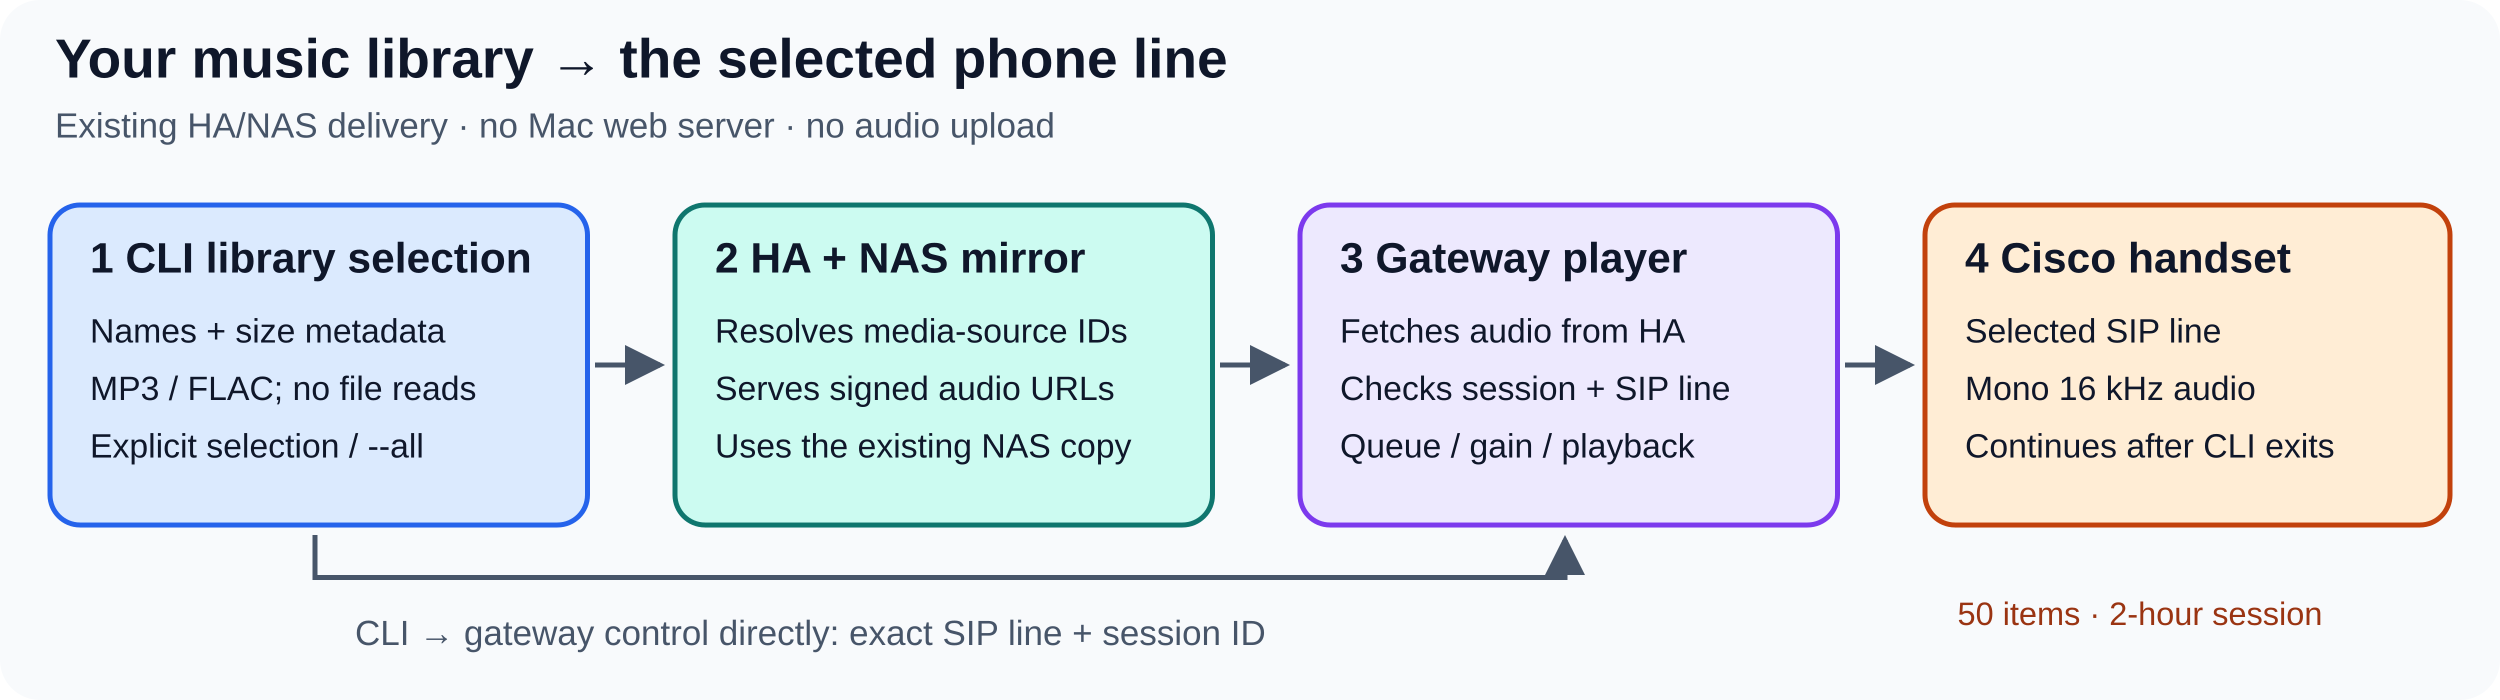
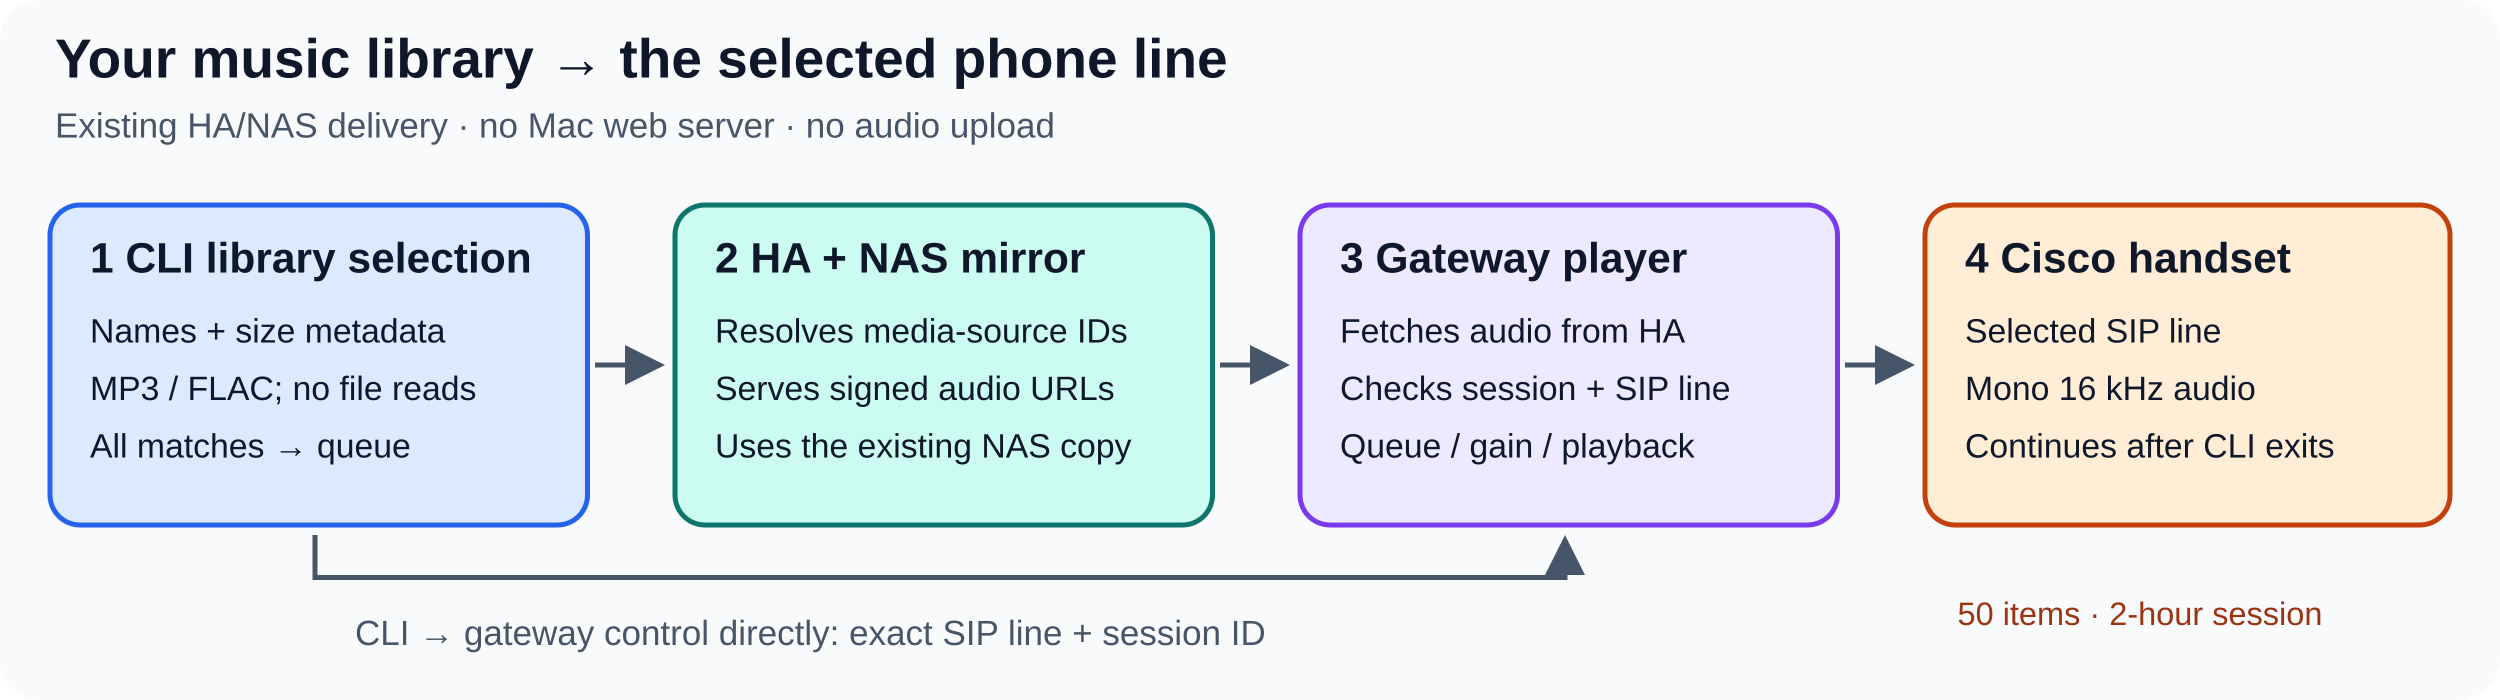
<svg xmlns="http://www.w3.org/2000/svg" width="1000" height="280" viewBox="0 0 1000 280" role="img" aria-labelledby="title desc">
  <defs>
    <marker id="arrow" markerWidth="8" markerHeight="8" refX="7" refY="4" orient="auto">
      <path d="M0 0L8 4L0 8Z" fill="#475569" />
    </marker>
  </defs>
  <rect width="1000" height="280" rx="16" fill="#f8fafc" />
  <g font-family="Arial, Helvetica, sans-serif" fill="#0f172a">
    <text x="22" y="31" font-size="22" font-weight="700">Your music library → the selected phone line</text>
    <text x="22" y="55" font-size="14" fill="#475569">Existing HA/NAS delivery · no Mac web server · no audio upload</text>
    <rect x="20" y="82" width="215" height="128" rx="12" fill="#dbeafe" stroke="#2563eb" stroke-width="2" />
    <rect x="270" y="82" width="215" height="128" rx="12" fill="#ccfbf1" stroke="#0f766e" stroke-width="2" />
    <rect x="520" y="82" width="215" height="128" rx="12" fill="#ede9fe" stroke="#7c3aed" stroke-width="2" />
    <rect x="770" y="82" width="210" height="128" rx="12" fill="#ffedd5" stroke="#c2410c" stroke-width="2" />
    <g font-size="17" font-weight="700">
      <text x="36" y="109">1  CLI library selection</text>
      <text x="286" y="109">2  HA + NAS mirror</text>
      <text x="536" y="109">3  Gateway player</text>
      <text x="786" y="109">4  Cisco handset</text>
    </g>
    <g font-size="13.5">
      <text x="36" y="137">Names + size metadata</text>
      <text x="36" y="160">MP3 / FLAC; no file reads</text>
-       <text x="36" y="183">Explicit selection / --all</text>
+       <text x="36" y="183">All matches → queue</text>
      <text x="286" y="137">Resolves media-source IDs</text>
      <text x="286" y="160">Serves signed audio URLs</text>
      <text x="286" y="183">Uses the existing NAS copy</text>
      <text x="536" y="137">Fetches audio from HA</text>
      <text x="536" y="160">Checks session + SIP line</text>
      <text x="536" y="183">Queue / gain / playback</text>
      <text x="786" y="137">Selected SIP line</text>
      <text x="786" y="160">Mono 16 kHz audio</text>
      <text x="786" y="183">Continues after CLI exits</text>
    </g>
    <g fill="none" stroke="#475569" stroke-width="2" marker-end="url(#arrow)">
      <path d="M238 146H264" />
      <path d="M488 146H514" />
      <path d="M738 146H764" />
      <path d="M126 214V231H626V216" />
    </g>
    <text x="142" y="258" font-size="14" fill="#475569">CLI → gateway control directly: exact SIP line + session ID</text>
    <text x="783" y="250" font-size="13" fill="#9a3412">50 items · 2-hour session</text>
  </g>
</svg>
